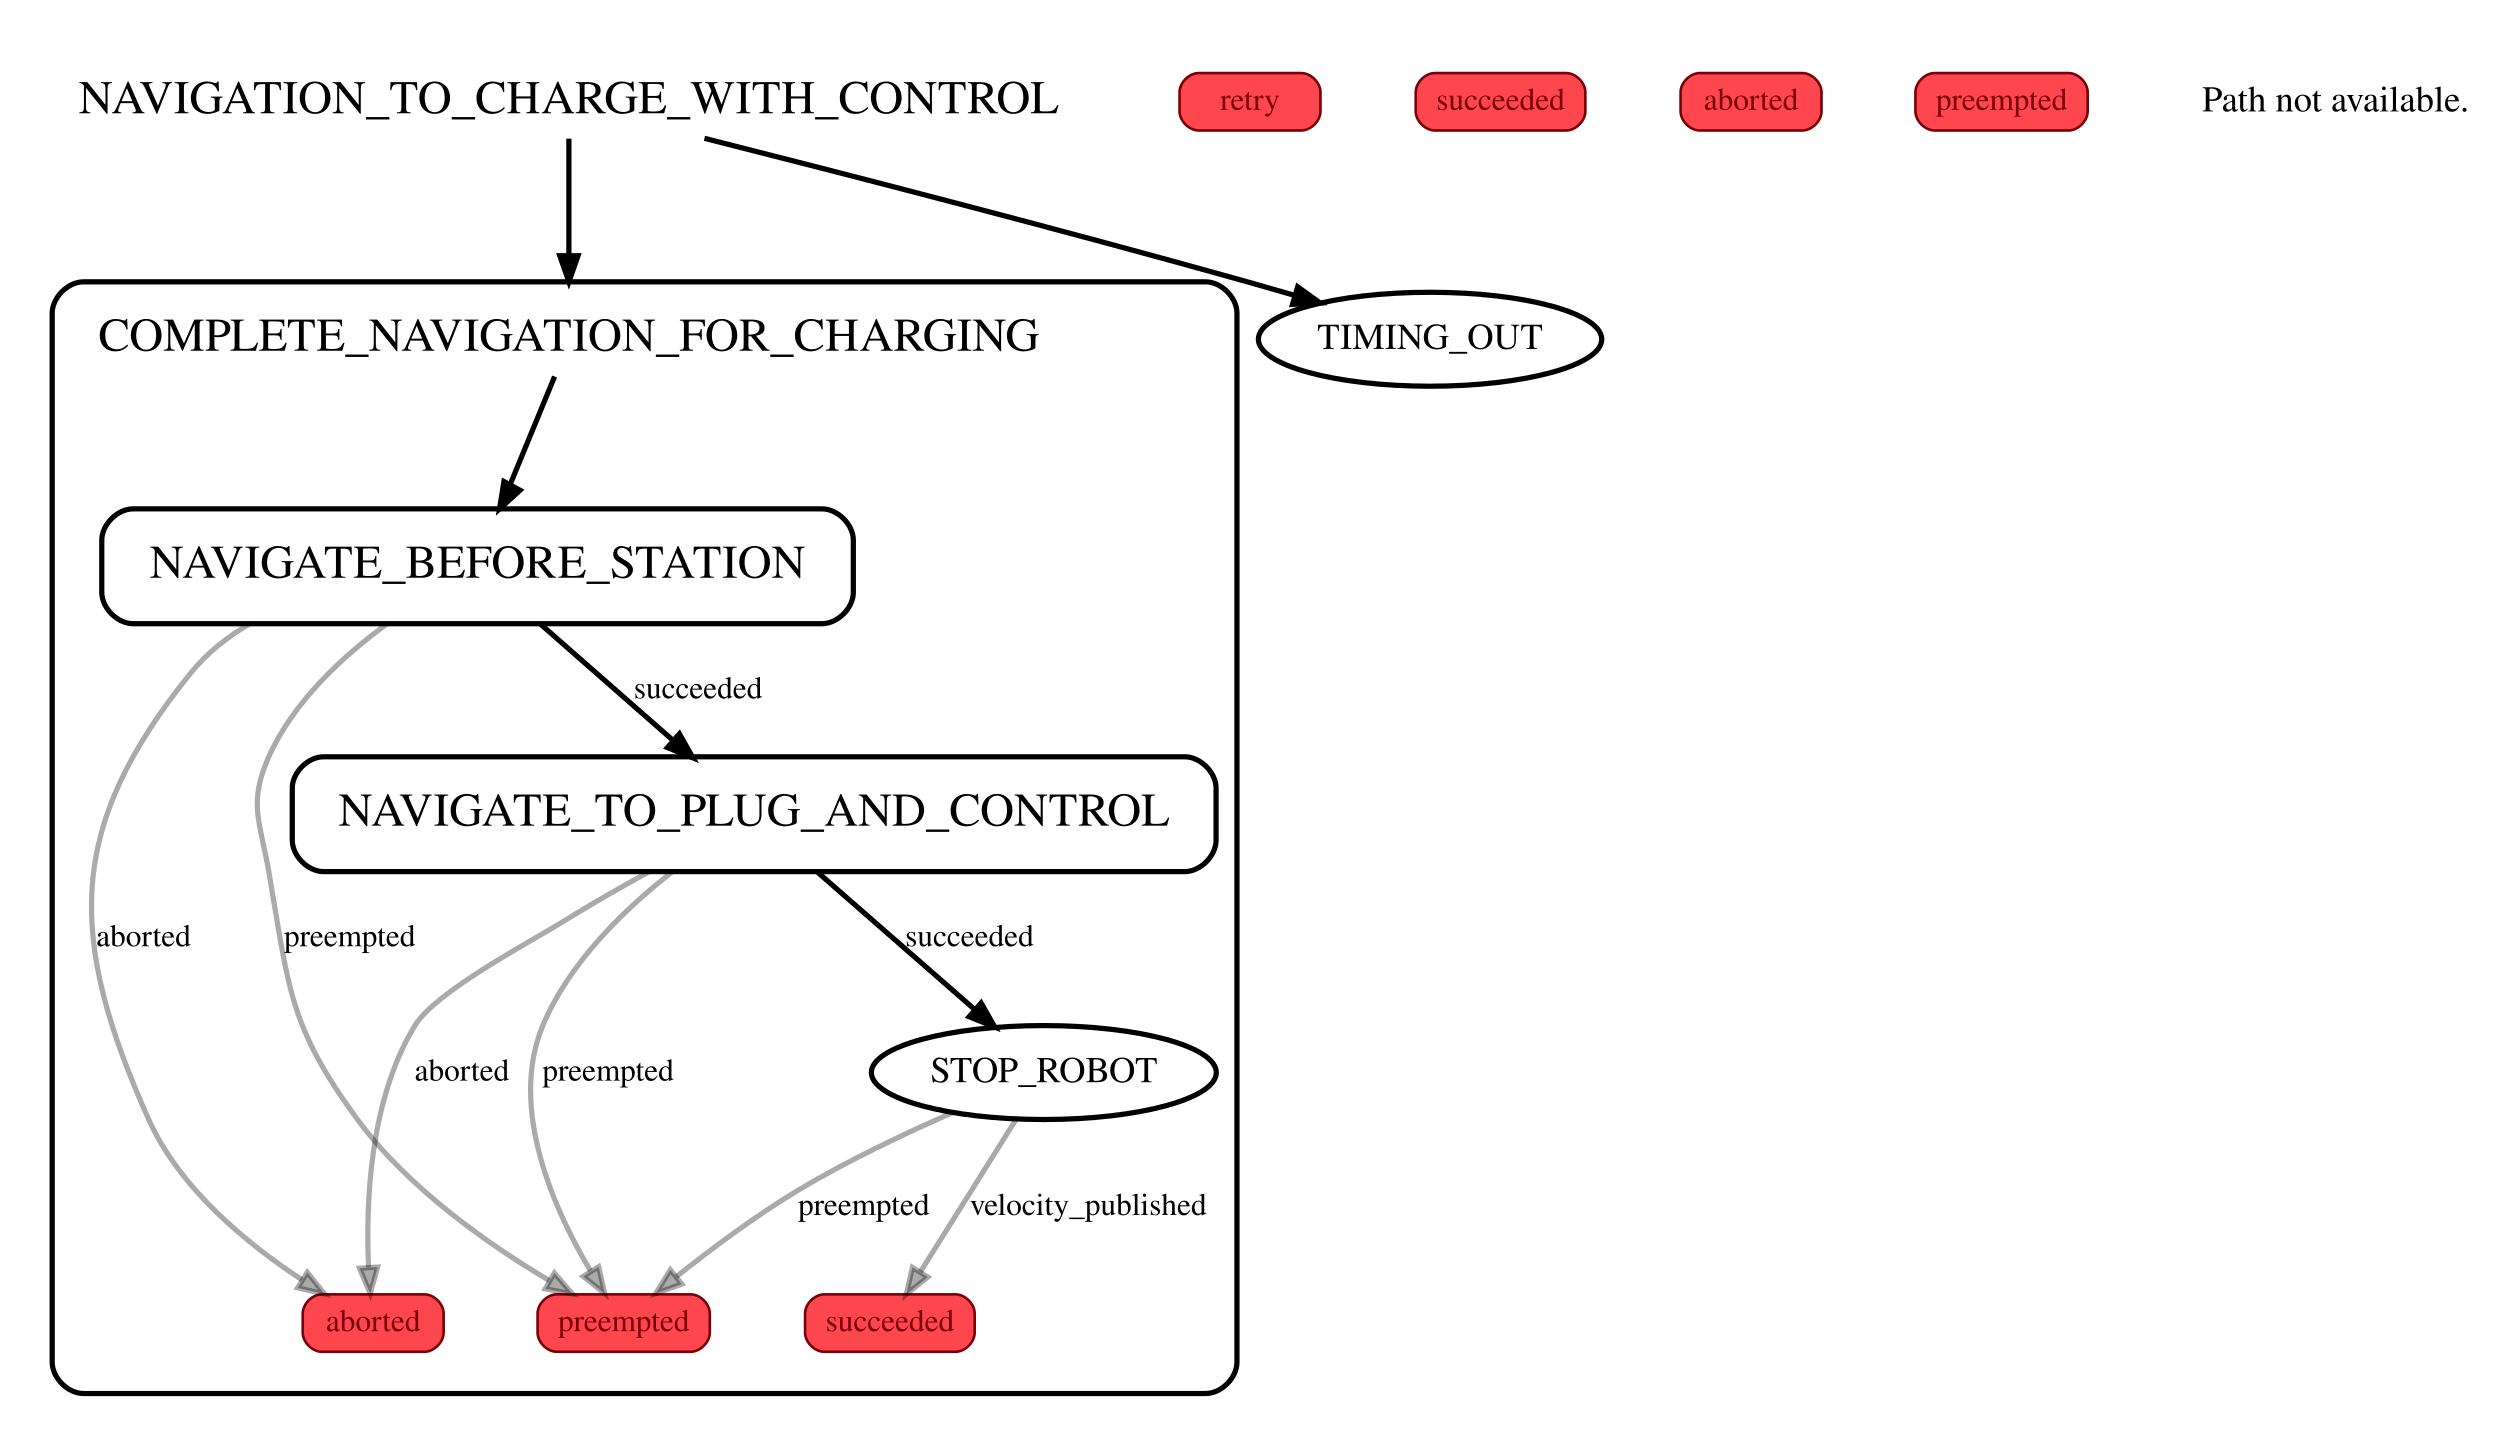
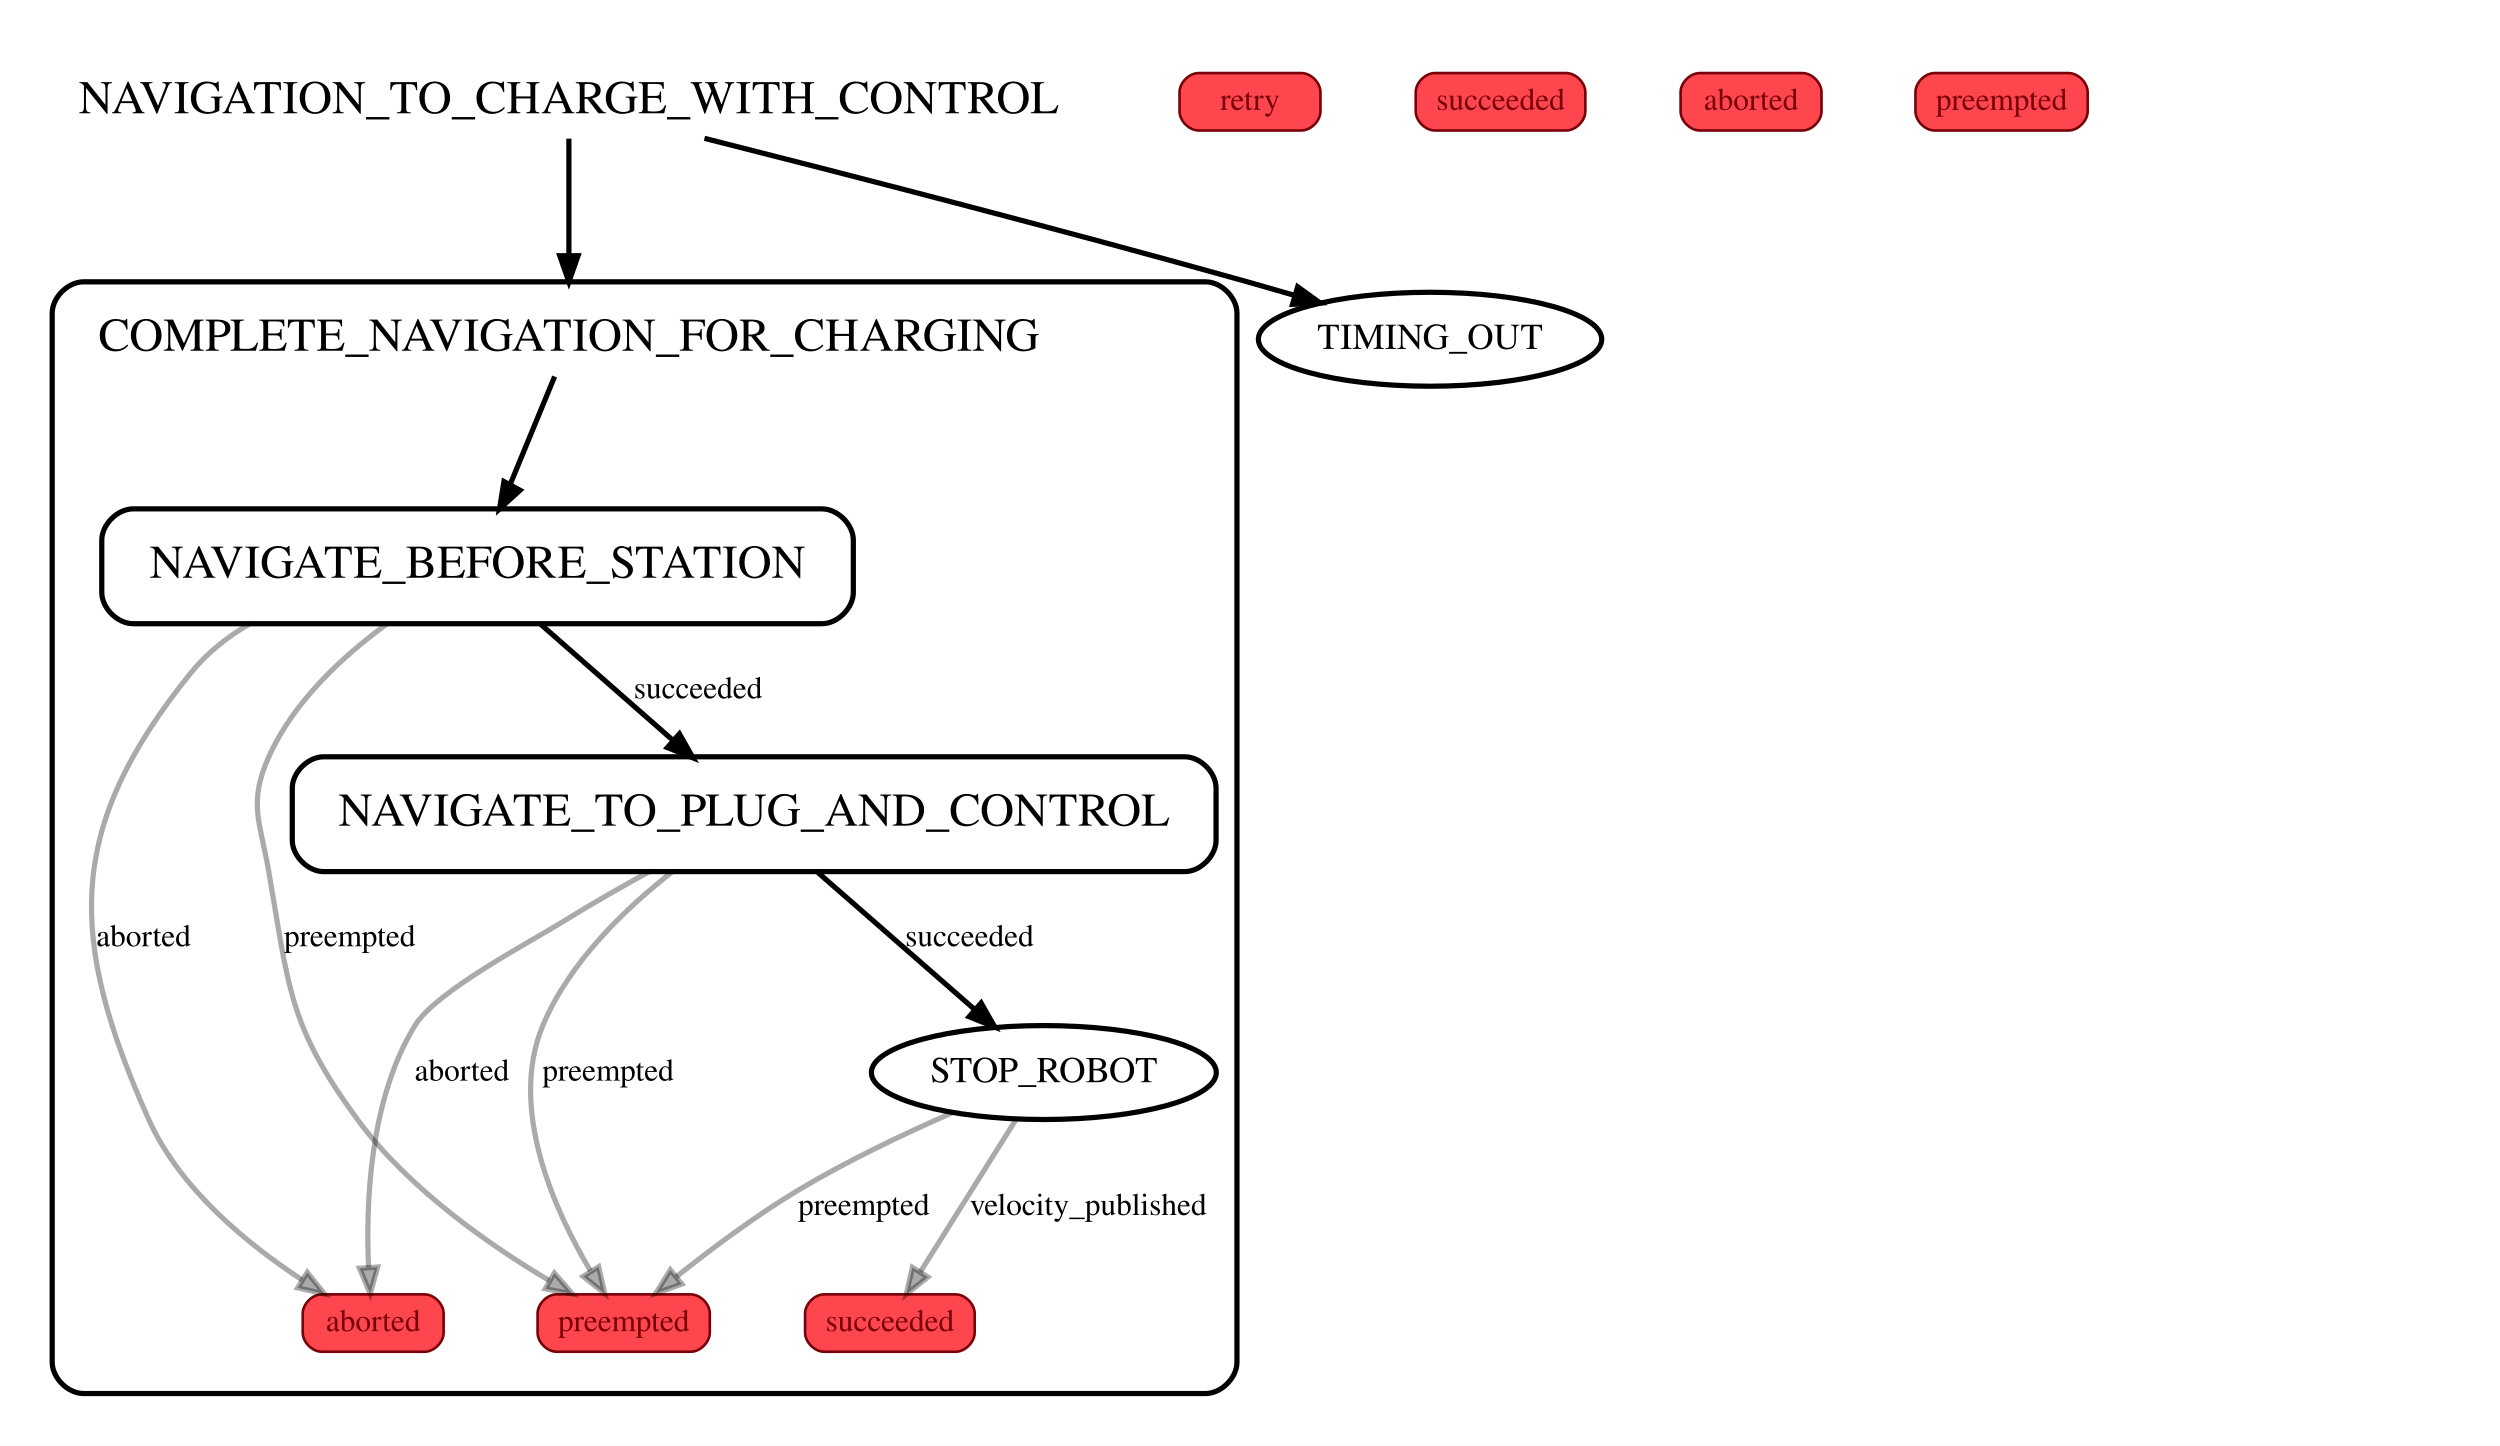
<svg xmlns="http://www.w3.org/2000/svg" xmlns:xlink="http://www.w3.org/1999/xlink" width="958pt" height="554pt" viewBox="0.00 0.00 958.00 554.00">
  <g id="graph0" class="graph" transform="scale(1 1) rotate(0) translate(4 550)">
    <polygon fill="white" stroke="none" points="-4,4 -4,-550 954,-550 954,4 -4,4" />
    <g id="clust1" class="cluster">
      <polygon fill="none" stroke="none" points="8,-8 8,-538 812,-538 812,-8 8,-8" />
    </g>
    <g id="clust2" class="cluster">
      <path fill="none" stroke="#ffffff" d="M452,-492C452,-492 792,-492 792,-492 798,-492 804,-498 804,-504 804,-504 804,-518 804,-518 804,-524 798,-530 792,-530 792,-530 452,-530 452,-530 446,-530 440,-524 440,-518 440,-518 440,-504 440,-504 440,-498 446,-492 452,-492" />
    </g>
    <g id="clust3" class="cluster">
      <path fill="none" stroke="#000000" stroke-width="2" d="M28,-16C28,-16 458,-16 458,-16 464,-16 470,-22 470,-28 470,-28 470,-430 470,-430 470,-436 464,-442 458,-442 458,-442 28,-442 28,-442 22,-442 16,-436 16,-430 16,-430 16,-28 16,-28 16,-22 22,-16 28,-16" />
    </g>
    <g id="clust4" class="cluster">
      <path fill="none" stroke="#ffffff" d="M116,-24C116,-24 366,-24 366,-24 372,-24 378,-30 378,-36 378,-36 378,-50 378,-50 378,-56 372,-62 366,-62 366,-62 116,-62 116,-62 110,-62 104,-56 104,-50 104,-50 104,-36 104,-36 104,-30 110,-24 116,-24" />
    </g>
    <g id="clust5" class="cluster">
      <path fill="none" stroke="#000000" stroke-width="2" d="M120,-216C120,-216 450,-216 450,-216 456,-216 462,-222 462,-228 462,-228 462,-248 462,-248 462,-254 456,-260 450,-260 450,-260 120,-260 120,-260 114,-260 108,-254 108,-248 108,-248 108,-228 108,-228 108,-222 114,-216 120,-216" />
    </g>
    <g id="clust6" class="cluster">
      <path fill="none" stroke="#000000" stroke-width="2" d="M47,-311C47,-311 311,-311 311,-311 317,-311 323,-317 323,-323 323,-323 323,-343 323,-343 323,-349 317,-355 311,-355 311,-355 47,-355 47,-355 41,-355 35,-349 35,-343 35,-343 35,-323 35,-323 35,-317 41,-311 47,-311" />
    </g>
    <g id="node1" class="node">
      <g id="a_node1">
        <a xlink:href="/SM_ROOT/NAVIGATION_TO_CHARGE_WITH_CONTROL" xlink:title="NAVIGATION_TO_CHARGE_WITH_CONTROL">
          <text text-anchor="middle" x="214" y="-506.6" font-family="Times,serif" font-size="18.00">NAVIGATION_TO_CHARGE_WITH_CONTROL</text>
        </a>
      </g>
    </g>
    <g id="node6" class="node">
      <g id="a_node6">
        <a xlink:href="/SM_ROOT/NAVIGATION_TO_CHARGE_WITH_CONTROL/COMPLETE_NAVIGATION_FOR_CHARGING" xlink:title="COMPLETE_NAVIGATION_FOR_CHARGING">
          <text text-anchor="middle" x="214" y="-415.6" font-family="Times,serif" font-size="18.00">COMPLETE_NAVIGATION_FOR_CHARGING</text>
        </a>
      </g>
    </g>
    <g id="edge10" class="edge">
      <g id="a_edge10">
        <a xlink:href="/SM_ROOT/NAVIGATION_TO_CHARGE_WITH_CONTROL/__proxy__::/SM_ROOT/NAVIGATION_TO_CHARGE_WITH_CONTROL/COMPLETE_NAVIGATION_FOR_CHARGING">
          <path fill="none" stroke="black" stroke-width="2" d="M214,-496.868C214,-483.064 214,-461.068 214,-444.307" />
          <polygon fill="black" stroke="black" stroke-width="2" points="217.5,-452 214,-442 210.5,-452 217.5,-452" />
        </a>
      </g>
    </g>
    <g id="node13" class="node">
      <g id="a_node13">
        <a xlink:href="/SM_ROOT/NAVIGATION_TO_CHARGE_WITH_CONTROL/TIMING_OUT" xlink:title="TIMING_OUT">
          <ellipse fill="none" stroke="#000000" stroke-width="2" cx="544" cy="-420" rx="65.789" ry="18" />
          <text text-anchor="middle" x="544" y="-416.3" font-family="Times,serif" font-size="14.00">TIMING_OUT</text>
        </a>
      </g>
    </g>
    <g id="edge11" class="edge">
      <g id="a_edge11">
        <a xlink:href="/SM_ROOT/NAVIGATION_TO_CHARGE_WITH_CONTROL/__proxy__::/SM_ROOT/NAVIGATION_TO_CHARGE_WITH_CONTROL/TIMING_OUT">
          <path fill="none" stroke="black" stroke-width="2" d="M265.944,-496.995C318.532,-483.692 402.126,-462.173 474,-442 479.791,-440.375 485.838,-438.631 491.847,-436.869" />
          <polygon fill="black" stroke="black" stroke-width="2" points="493.276,-440.096 501.872,-433.903 491.29,-433.384 493.276,-440.096" />
        </a>
      </g>
    </g>
    <g id="node2" class="node">
      <g id="a_node2">
        <a xlink:href="/SM_ROOT/NAVIGATION_TO_CHARGE_WITH_CONTROL:preempted" xlink:title="preempted">
          <path fill="#fe464f" stroke="#780006" d="M788.667,-522C788.667,-522 737.333,-522 737.333,-522 733.667,-522 730,-518.333 730,-514.667 730,-514.667 730,-507.333 730,-507.333 730,-503.667 733.667,-500 737.333,-500 737.333,-500 788.667,-500 788.667,-500 792.333,-500 796,-503.667 796,-507.333 796,-507.333 796,-514.667 796,-514.667 796,-518.333 792.333,-522 788.667,-522" />
          <text text-anchor="middle" x="763" y="-507.9" font-family="Times,serif" font-size="12.00" fill="#780006">preempted</text>
        </a>
      </g>
    </g>
    <g id="node3" class="node">
      <g id="a_node3">
        <a xlink:href="/SM_ROOT/NAVIGATION_TO_CHARGE_WITH_CONTROL:aborted" xlink:title="aborted">
          <path fill="#fe464f" stroke="#780006" d="M686.667,-522C686.667,-522 647.333,-522 647.333,-522 643.667,-522 640,-518.333 640,-514.667 640,-514.667 640,-507.333 640,-507.333 640,-503.667 643.667,-500 647.333,-500 647.333,-500 686.667,-500 686.667,-500 690.333,-500 694,-503.667 694,-507.333 694,-507.333 694,-514.667 694,-514.667 694,-518.333 690.333,-522 686.667,-522" />
          <text text-anchor="middle" x="667" y="-507.9" font-family="Times,serif" font-size="12.00" fill="#780006">aborted</text>
        </a>
      </g>
    </g>
    <g id="node4" class="node">
      <g id="a_node4">
        <a xlink:href="/SM_ROOT/NAVIGATION_TO_CHARGE_WITH_CONTROL:succeeded" xlink:title="succeeded">
          <path fill="#fe464f" stroke="#780006" d="M596.167,-522C596.167,-522 545.833,-522 545.833,-522 542.167,-522 538.5,-518.333 538.5,-514.667 538.5,-514.667 538.5,-507.333 538.5,-507.333 538.5,-503.667 542.167,-500 545.833,-500 545.833,-500 596.167,-500 596.167,-500 599.833,-500 603.5,-503.667 603.5,-507.333 603.5,-507.333 603.5,-514.667 603.5,-514.667 603.5,-518.333 599.833,-522 596.167,-522" />
          <text text-anchor="middle" x="571" y="-507.9" font-family="Times,serif" font-size="12.00" fill="#780006">succeeded</text>
        </a>
      </g>
    </g>
    <g id="node5" class="node">
      <g id="a_node5">
        <a xlink:href="/SM_ROOT/NAVIGATION_TO_CHARGE_WITH_CONTROL:retry" xlink:title="retry">
          <path fill="#fe464f" stroke="#780006" d="M494.667,-522C494.667,-522 455.333,-522 455.333,-522 451.667,-522 448,-518.333 448,-514.667 448,-514.667 448,-507.333 448,-507.333 448,-503.667 451.667,-500 455.333,-500 455.333,-500 494.667,-500 494.667,-500 498.333,-500 502,-503.667 502,-507.333 502,-507.333 502,-514.667 502,-514.667 502,-518.333 498.333,-522 494.667,-522" />
          <text text-anchor="middle" x="475" y="-507.9" font-family="Times,serif" font-size="12.00" fill="#780006">retry</text>
        </a>
      </g>
    </g>
    <g id="node11" class="node">
      <g id="a_node11">
        <a xlink:href="/SM_ROOT/NAVIGATION_TO_CHARGE_WITH_CONTROL/COMPLETE_NAVIGATION_FOR_CHARGING/NAVIGATE_BEFORE_STATION" xlink:title="NAVIGATE_BEFORE_STATION">
          <text text-anchor="middle" x="179" y="-328.6" font-family="Times,serif" font-size="18.00">NAVIGATE_BEFORE_STATION</text>
        </a>
      </g>
    </g>
    <g id="edge9" class="edge">
      <g id="a_edge9">
        <a xlink:href="/SM_ROOT/NAVIGATION_TO_CHARGE_WITH_CONTROL/COMPLETE_NAVIGATION_FOR_CHARGING/__proxy__::/SM_ROOT/NAVIGATION_TO_CHARGE_WITH_CONTROL/COMPLETE_NAVIGATION_FOR_CHARGING/NAVIGATE_BEFORE_STATION">
          <path fill="none" stroke="black" stroke-width="2" d="M208.531,-405.719C203.137,-392.619 194.788,-372.343 188.342,-356.687" />
          <polygon fill="black" stroke="black" stroke-width="2" points="195.263,-362.135 187.43,-355 189.104,-365.462 195.263,-362.135" />
        </a>
      </g>
    </g>
    <g id="node7" class="node">
      <g id="a_node7">
        <a xlink:href="/SM_ROOT/NAVIGATION_TO_CHARGE_WITH_CONTROL/COMPLETE_NAVIGATION_FOR_CHARGING:preempted" xlink:title="preempted">
          <path fill="#fe464f" stroke="#780006" d="M260.667,-54C260.667,-54 209.333,-54 209.333,-54 205.667,-54 202,-50.333 202,-46.667 202,-46.667 202,-39.333 202,-39.333 202,-35.667 205.667,-32 209.333,-32 209.333,-32 260.667,-32 260.667,-32 264.333,-32 268,-35.667 268,-39.333 268,-39.333 268,-46.667 268,-46.667 268,-50.333 264.333,-54 260.667,-54" />
          <text text-anchor="middle" x="235" y="-39.9" font-family="Times,serif" font-size="12.00" fill="#780006">preempted</text>
        </a>
      </g>
    </g>
    <g id="node8" class="node">
      <g id="a_node8">
        <a xlink:href="/SM_ROOT/NAVIGATION_TO_CHARGE_WITH_CONTROL/COMPLETE_NAVIGATION_FOR_CHARGING:succeeded" xlink:title="succeeded">
          <path fill="#fe464f" stroke="#780006" d="M362.167,-54C362.167,-54 311.833,-54 311.833,-54 308.167,-54 304.5,-50.333 304.5,-46.667 304.5,-46.667 304.5,-39.333 304.5,-39.333 304.5,-35.667 308.167,-32 311.833,-32 311.833,-32 362.167,-32 362.167,-32 365.833,-32 369.5,-35.667 369.5,-39.333 369.5,-39.333 369.5,-46.667 369.5,-46.667 369.5,-50.333 365.833,-54 362.167,-54" />
          <text text-anchor="middle" x="337" y="-39.9" font-family="Times,serif" font-size="12.00" fill="#780006">succeeded</text>
        </a>
      </g>
    </g>
    <g id="node9" class="node">
      <g id="a_node9">
        <a xlink:href="/SM_ROOT/NAVIGATION_TO_CHARGE_WITH_CONTROL/COMPLETE_NAVIGATION_FOR_CHARGING:aborted" xlink:title="aborted">
          <path fill="#fe464f" stroke="#780006" d="M158.667,-54C158.667,-54 119.333,-54 119.333,-54 115.667,-54 112,-50.333 112,-46.667 112,-46.667 112,-39.333 112,-39.333 112,-35.667 115.667,-32 119.333,-32 119.333,-32 158.667,-32 158.667,-32 162.333,-32 166,-35.667 166,-39.333 166,-39.333 166,-46.667 166,-46.667 166,-50.333 162.333,-54 158.667,-54" />
          <text text-anchor="middle" x="139" y="-39.9" font-family="Times,serif" font-size="12.00" fill="#780006">aborted</text>
        </a>
      </g>
    </g>
    <g id="node10" class="node">
      <g id="a_node10">
        <a xlink:href="/SM_ROOT/NAVIGATION_TO_CHARGE_WITH_CONTROL/COMPLETE_NAVIGATION_FOR_CHARGING/NAVIGATE_TO_PLUG_AND_CONTROL" xlink:title="NAVIGATE_TO_PLUG_AND_CONTROL">
          <text text-anchor="middle" x="285" y="-233.6" font-family="Times,serif" font-size="18.00">NAVIGATE_TO_PLUG_AND_CONTROL</text>
        </a>
      </g>
    </g>
    <g id="edge1" class="edge">
      <g id="a_edge1">
        <a xlink:href="/SM_ROOT/NAVIGATION_TO_CHARGE_WITH_CONTROL/COMPLETE_NAVIGATION_FOR_CHARGING/NAVIGATE_TO_PLUG_AND_CONTROL:preempted:/SM_ROOT/NAVIGATION_TO_CHARGE_WITH_CONTROL/COMPLETE_NAVIGATION_FOR_CHARGING/preempted" xlink:title="preempted">
          <path fill="none" stroke="#000000" stroke-width="2" stroke-opacity="0.333" d="M254.2,-216.381C235.845,-202.133 214.192,-181.392 204,-157 190.686,-125.138 208.659,-85.846 222.281,-62.987" />
          <polygon fill="#000000" fill-opacity="0.333" stroke="#000000" stroke-width="2" stroke-opacity="0.333" points="225.402,-64.598 227.748,-54.266 219.471,-60.879 225.402,-64.598" />
        </a>
      </g>
      <g id="a_edge1-label">
        <a xlink:href="/SM_ROOT/NAVIGATION_TO_CHARGE_WITH_CONTROL/COMPLETE_NAVIGATION_FOR_CHARGING/NAVIGATE_TO_PLUG_AND_CONTROL:preempted:/SM_ROOT/NAVIGATION_TO_CHARGE_WITH_CONTROL/COMPLETE_NAVIGATION_FOR_CHARGING/preempted" xlink:title="preempted">
          <text text-anchor="middle" x="229" y="-135.9" font-family="Times,serif" font-size="12.00">preempted</text>
        </a>
      </g>
    </g>
    <g id="edge2" class="edge">
      <g id="a_edge2">
        <a xlink:href="/SM_ROOT/NAVIGATION_TO_CHARGE_WITH_CONTROL/COMPLETE_NAVIGATION_FOR_CHARGING/NAVIGATE_TO_PLUG_AND_CONTROL:aborted:/SM_ROOT/NAVIGATION_TO_CHARGE_WITH_CONTROL/COMPLETE_NAVIGATION_FOR_CHARGING/aborted" xlink:title="aborted">
          <path fill="none" stroke="#000000" stroke-width="2" stroke-opacity="0.333" d="M245.377,-216.325C234.423,-210.331 222.629,-203.613 212,-197 198.861,-188.825 163.085,-170.194 155,-157 137.483,-128.415 136.132,-88.252 137.23,-64.303" />
          <polygon fill="#000000" fill-opacity="0.333" stroke="#000000" stroke-width="2" stroke-opacity="0.333" points="140.727,-64.461 137.881,-54.255 133.741,-64.008 140.727,-64.461" />
        </a>
      </g>
      <g id="a_edge2-label">
        <a xlink:href="/SM_ROOT/NAVIGATION_TO_CHARGE_WITH_CONTROL/COMPLETE_NAVIGATION_FOR_CHARGING/NAVIGATE_TO_PLUG_AND_CONTROL:aborted:/SM_ROOT/NAVIGATION_TO_CHARGE_WITH_CONTROL/COMPLETE_NAVIGATION_FOR_CHARGING/aborted" xlink:title="aborted">
          <text text-anchor="middle" x="173" y="-135.9" font-family="Times,serif" font-size="12.00">aborted</text>
        </a>
      </g>
    </g>
    <g id="node12" class="node">
      <g id="a_node12">
        <a xlink:href="/SM_ROOT/NAVIGATION_TO_CHARGE_WITH_CONTROL/COMPLETE_NAVIGATION_FOR_CHARGING/STOP_ROBOT" xlink:title="STOP_ROBOT">
          <ellipse fill="none" stroke="#000000" stroke-width="2" cx="396" cy="-139" rx="66.089" ry="18" />
          <text text-anchor="middle" x="396" y="-135.3" font-family="Times,serif" font-size="14.00">STOP_ROBOT</text>
        </a>
      </g>
    </g>
    <g id="edge3" class="edge">
      <g id="a_edge3">
        <a xlink:href="/SM_ROOT/NAVIGATION_TO_CHARGE_WITH_CONTROL/COMPLETE_NAVIGATION_FOR_CHARGING/NAVIGATE_TO_PLUG_AND_CONTROL:succeeded:/SM_ROOT/NAVIGATION_TO_CHARGE_WITH_CONTROL/COMPLETE_NAVIGATION_FOR_CHARGING/STOP_ROBOT" xlink:title="succeeded">
          <path fill="none" stroke="black" stroke-width="2" d="M308.645,-216.337C326.526,-200.712 351.075,-179.259 369.597,-163.073" />
          <polygon fill="black" stroke="black" stroke-width="2" points="371.969,-165.648 377.196,-156.432 367.363,-160.377 371.969,-165.648" />
        </a>
      </g>
      <g id="a_edge3-label">
        <a xlink:href="/SM_ROOT/NAVIGATION_TO_CHARGE_WITH_CONTROL/COMPLETE_NAVIGATION_FOR_CHARGING/NAVIGATE_TO_PLUG_AND_CONTROL:succeeded:/SM_ROOT/NAVIGATION_TO_CHARGE_WITH_CONTROL/COMPLETE_NAVIGATION_FOR_CHARGING/STOP_ROBOT" xlink:title="succeeded">
          <text text-anchor="middle" x="367.5" y="-187.4" font-family="Times,serif" font-size="12.00">succeeded</text>
        </a>
      </g>
    </g>
    <g id="edge4" class="edge">
      <g id="a_edge4">
        <a xlink:href="/SM_ROOT/NAVIGATION_TO_CHARGE_WITH_CONTROL/COMPLETE_NAVIGATION_FOR_CHARGING/NAVIGATE_BEFORE_STATION:preempted:/SM_ROOT/NAVIGATION_TO_CHARGE_WITH_CONTROL/COMPLETE_NAVIGATION_FOR_CHARGING/preempted" xlink:title="preempted">
          <path fill="none" stroke="#000000" stroke-width="2" stroke-opacity="0.333" d="M144.437,-311.044C127.337,-298.578 108.388,-281.081 99,-260 91.044,-242.136 95.656,-235.268 99,-216 106.669,-171.816 106.438,-157.132 133,-121 152.521,-94.447 183.727,-72.785 206.487,-59.277" />
          <polygon fill="#000000" fill-opacity="0.333" stroke="#000000" stroke-width="2" stroke-opacity="0.333" points="208.442,-62.19 215.361,-54.167 204.949,-56.124 208.442,-62.19" />
        </a>
      </g>
      <g id="a_edge4-label">
        <a xlink:href="/SM_ROOT/NAVIGATION_TO_CHARGE_WITH_CONTROL/COMPLETE_NAVIGATION_FOR_CHARGING/NAVIGATE_BEFORE_STATION:preempted:/SM_ROOT/NAVIGATION_TO_CHARGE_WITH_CONTROL/COMPLETE_NAVIGATION_FOR_CHARGING/preempted" xlink:title="preempted">
          <text text-anchor="middle" x="130" y="-187.4" font-family="Times,serif" font-size="12.00">preempted</text>
        </a>
      </g>
    </g>
    <g id="edge5" class="edge">
      <g id="a_edge5">
        <a xlink:href="/SM_ROOT/NAVIGATION_TO_CHARGE_WITH_CONTROL/COMPLETE_NAVIGATION_FOR_CHARGING/NAVIGATE_BEFORE_STATION:aborted:/SM_ROOT/NAVIGATION_TO_CHARGE_WITH_CONTROL/COMPLETE_NAVIGATION_FOR_CHARGING/aborted" xlink:title="aborted">
          <path fill="none" stroke="#000000" stroke-width="2" stroke-opacity="0.333" d="M92.012,-311.149C83.264,-306.092 75.301,-299.808 69,-292 21.062,-232.599 21.855,-190.689 53,-121 64.966,-94.224 91.355,-72.898 111.767,-59.542" />
          <polygon fill="#000000" fill-opacity="0.333" stroke="#000000" stroke-width="2" stroke-opacity="0.333" points="113.759,-62.424 120.37,-54.144 110.039,-56.494 113.759,-62.424" />
        </a>
      </g>
      <g id="a_edge5-label">
        <a xlink:href="/SM_ROOT/NAVIGATION_TO_CHARGE_WITH_CONTROL/COMPLETE_NAVIGATION_FOR_CHARGING/NAVIGATE_BEFORE_STATION:aborted:/SM_ROOT/NAVIGATION_TO_CHARGE_WITH_CONTROL/COMPLETE_NAVIGATION_FOR_CHARGING/aborted" xlink:title="aborted">
          <text text-anchor="middle" x="51" y="-187.4" font-family="Times,serif" font-size="12.00">aborted</text>
        </a>
      </g>
    </g>
    <g id="edge6" class="edge">
      <g id="a_edge6">
        <a xlink:href="/SM_ROOT/NAVIGATION_TO_CHARGE_WITH_CONTROL/COMPLETE_NAVIGATION_FOR_CHARGING/NAVIGATE_BEFORE_STATION:succeeded:/SM_ROOT/NAVIGATION_TO_CHARGE_WITH_CONTROL/COMPLETE_NAVIGATION_FOR_CHARGING/NAVIGATE_TO_PLUG_AND_CONTROL" xlink:title="succeeded">
          <path fill="none" stroke="black" stroke-width="2" d="M202.935,-311C218.047,-297.742 237.721,-280.48 254.018,-266.182" />
          <polygon fill="black" stroke="black" stroke-width="2" points="256.353,-268.79 261.562,-259.564 251.737,-263.528 256.353,-268.79" />
        </a>
      </g>
      <g id="a_edge6-label">
        <a xlink:href="/SM_ROOT/NAVIGATION_TO_CHARGE_WITH_CONTROL/COMPLETE_NAVIGATION_FOR_CHARGING/NAVIGATE_BEFORE_STATION:succeeded:/SM_ROOT/NAVIGATION_TO_CHARGE_WITH_CONTROL/COMPLETE_NAVIGATION_FOR_CHARGING/NAVIGATE_TO_PLUG_AND_CONTROL" xlink:title="succeeded">
          <text text-anchor="middle" x="263.5" y="-282.4" font-family="Times,serif" font-size="12.00">succeeded</text>
        </a>
      </g>
    </g>
    <g id="edge8" class="edge">
      <g id="a_edge8">
        <a xlink:href="/SM_ROOT/NAVIGATION_TO_CHARGE_WITH_CONTROL/COMPLETE_NAVIGATION_FOR_CHARGING/STOP_ROBOT:preempted:/SM_ROOT/NAVIGATION_TO_CHARGE_WITH_CONTROL/COMPLETE_NAVIGATION_FOR_CHARGING/preempted" xlink:title="preempted">
          <path fill="none" stroke="#000000" stroke-width="2" stroke-opacity="0.333" d="M360.755,-123.54C342.73,-115.642 320.707,-105.199 302,-94 285.451,-84.093 268.029,-70.998 255.1,-60.694" />
          <polygon fill="#000000" fill-opacity="0.333" stroke="#000000" stroke-width="2" stroke-opacity="0.333" points="257.282,-57.958 247.306,-54.388 252.879,-63.399 257.282,-57.958" />
        </a>
      </g>
      <g id="a_edge8-label">
        <a xlink:href="/SM_ROOT/NAVIGATION_TO_CHARGE_WITH_CONTROL/COMPLETE_NAVIGATION_FOR_CHARGING/STOP_ROBOT:preempted:/SM_ROOT/NAVIGATION_TO_CHARGE_WITH_CONTROL/COMPLETE_NAVIGATION_FOR_CHARGING/preempted" xlink:title="preempted">
          <text text-anchor="middle" x="327" y="-84.4" font-family="Times,serif" font-size="12.00">preempted</text>
        </a>
      </g>
    </g>
    <g id="edge7" class="edge">
      <g id="a_edge7">
        <a xlink:href="/SM_ROOT/NAVIGATION_TO_CHARGE_WITH_CONTROL/COMPLETE_NAVIGATION_FOR_CHARGING/STOP_ROBOT:velocity_published:/SM_ROOT/NAVIGATION_TO_CHARGE_WITH_CONTROL/COMPLETE_NAVIGATION_FOR_CHARGING/succeeded" xlink:title="velocity_published">
          <path fill="none" stroke="#000000" stroke-width="2" stroke-opacity="0.333" d="M385.452,-121.195C375.104,-104.709 359.362,-79.627 348.65,-62.562" />
          <polygon fill="#000000" fill-opacity="0.333" stroke="#000000" stroke-width="2" stroke-opacity="0.333" points="351.564,-60.62 343.283,-54.011 345.635,-64.341 351.564,-60.62" />
        </a>
      </g>
      <g id="a_edge7-label">
        <a xlink:href="/SM_ROOT/NAVIGATION_TO_CHARGE_WITH_CONTROL/COMPLETE_NAVIGATION_FOR_CHARGING/STOP_ROBOT:velocity_published:/SM_ROOT/NAVIGATION_TO_CHARGE_WITH_CONTROL/COMPLETE_NAVIGATION_FOR_CHARGING/succeeded" xlink:title="velocity_published">
          <text text-anchor="middle" x="413" y="-84.4" font-family="Times,serif" font-size="12.00">velocity_published</text>
        </a>
      </g>
    </g>
-     <g id="node14" class="node">
-       <text text-anchor="middle" x="891" y="-507.3" font-family="Times,serif" font-size="14.00">Path not available.</text>
-     </g>
  </g>
</svg>
